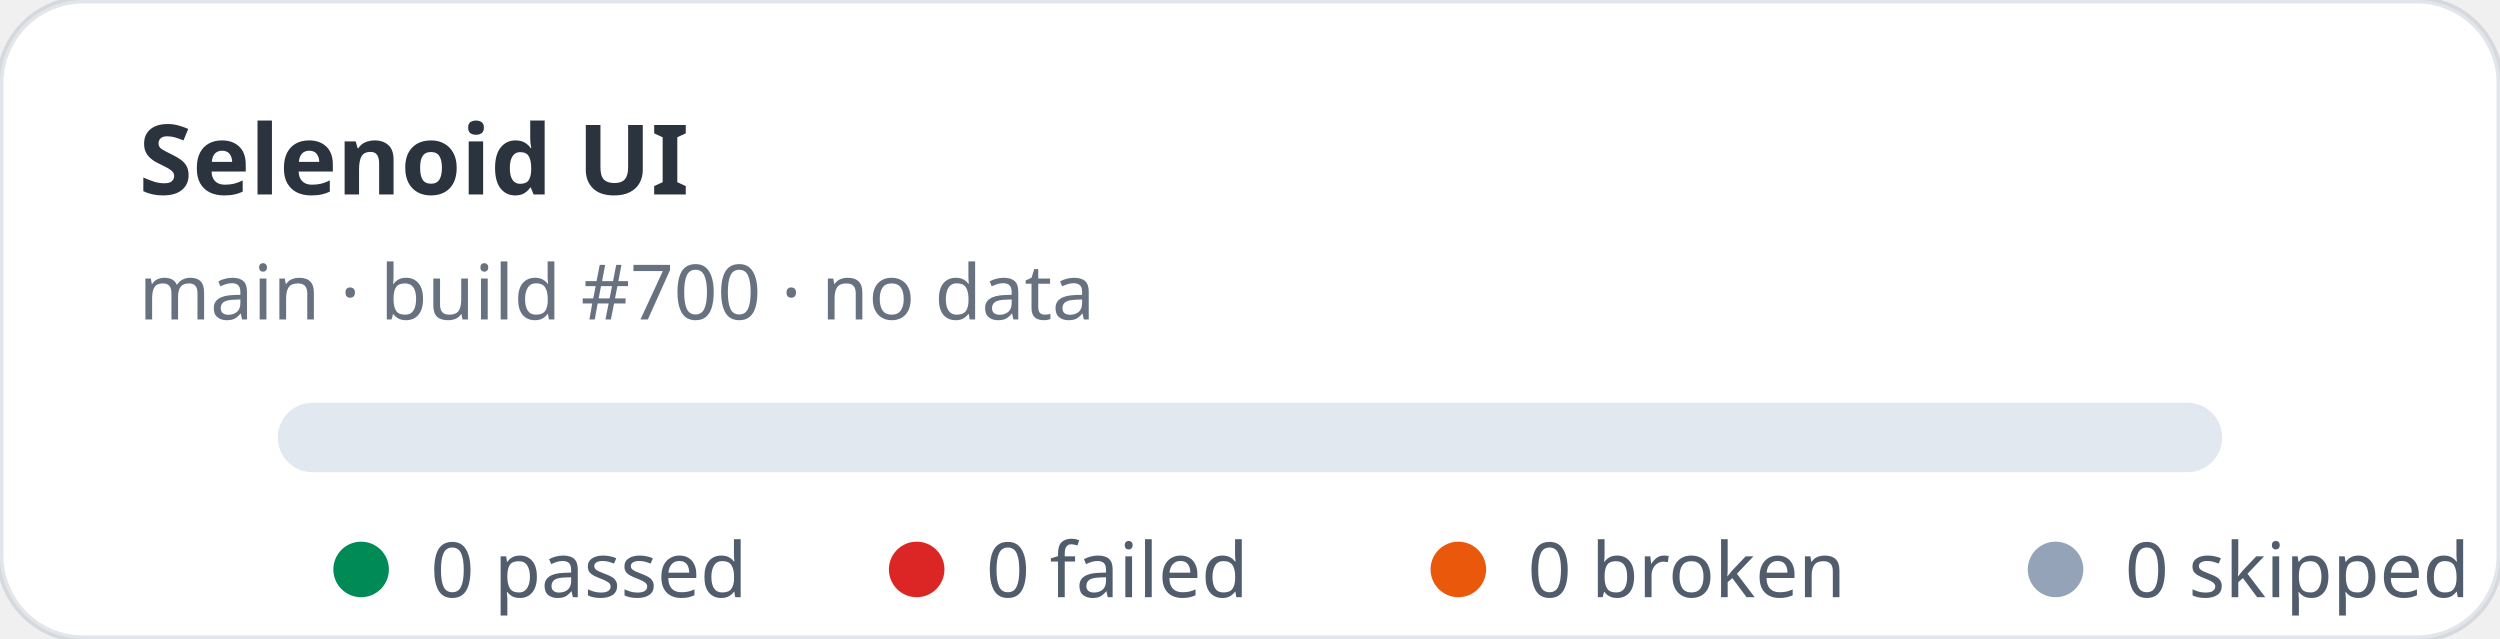
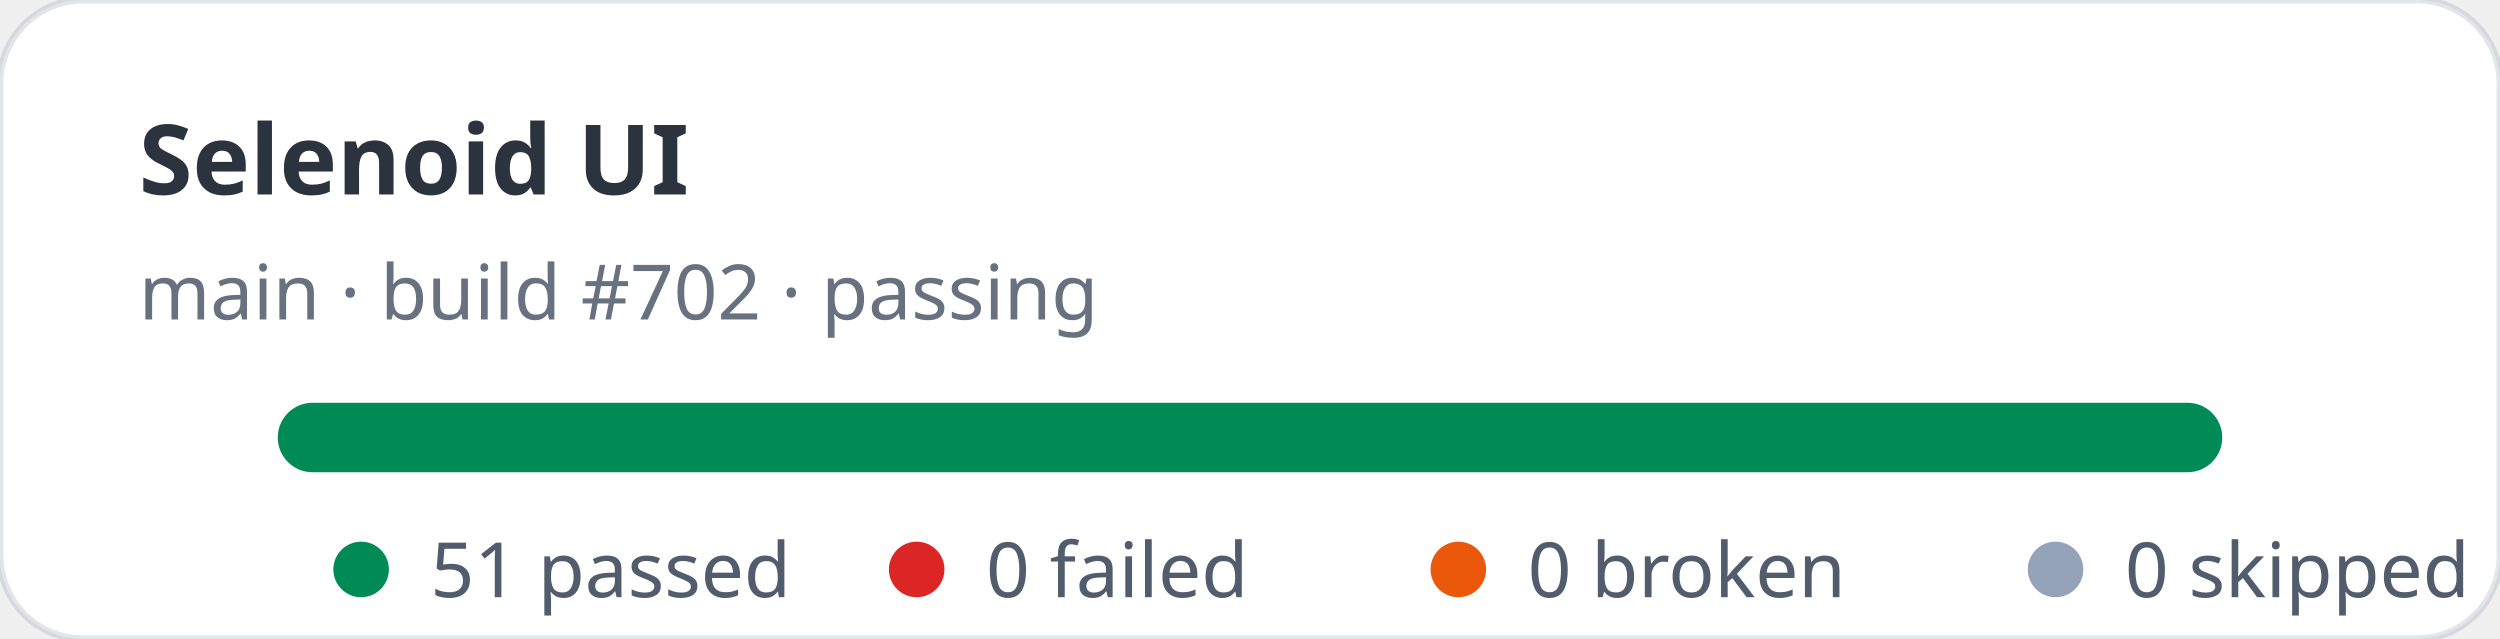
- <svg xmlns="http://www.w3.org/2000/svg" width="360" height="92" viewBox="0 0 360 92" role="img" aria-label="Selenoid UI stats: 0 passed, 0 failed">
+ <svg xmlns="http://www.w3.org/2000/svg" width="360" height="92" viewBox="0 0 360 92" role="img" aria-label="Selenoid UI stats: 51 passed, 0 failed">
  <rect width="360" height="92" rx="12" fill="#ffffff" stroke="rgba(11,48,86,0.12)" />
  <text x="20" y="28" fill="rgba(1,10,24,0.83)" font-family="ui-sans-serif,system-ui,sans-serif" font-size="14" font-weight="700">Selenoid UI</text>
-   <text x="20" y="46" fill="rgba(2,19,44,0.6)" font-family="ui-sans-serif,system-ui,sans-serif" font-size="11">main · build #700 · no data</text>
+   <text x="20" y="46" fill="rgba(2,19,44,0.6)" font-family="ui-sans-serif,system-ui,sans-serif" font-size="11">main · build #702 · passing</text>
  <rect x="40" y="58" width="280" height="10" rx="5" fill="#e2e8f0" />
+   <rect x="40" y="58" width="280" height="10" rx="5" fill="#008a56" />
  <g font-family="ui-sans-serif,system-ui,sans-serif" font-size="11" fill="rgba(1,18,40,0.68)">
    <circle cx="52" cy="82" r="4" fill="#008a56" />
-     <text x="62" y="86">0 passed</text>
+     <text x="62" y="86">51 passed</text>
    <circle cx="132" cy="82" r="4" fill="#dc2626" />
    <text x="142" y="86">0 failed</text>
    <circle cx="210" cy="82" r="4" fill="#ea580c" />
    <text x="220" y="86">0 broken</text>
    <circle cx="296" cy="82" r="4" fill="#94a3b8" />
    <text x="306" y="86">0 skipped</text>
  </g>
</svg>
